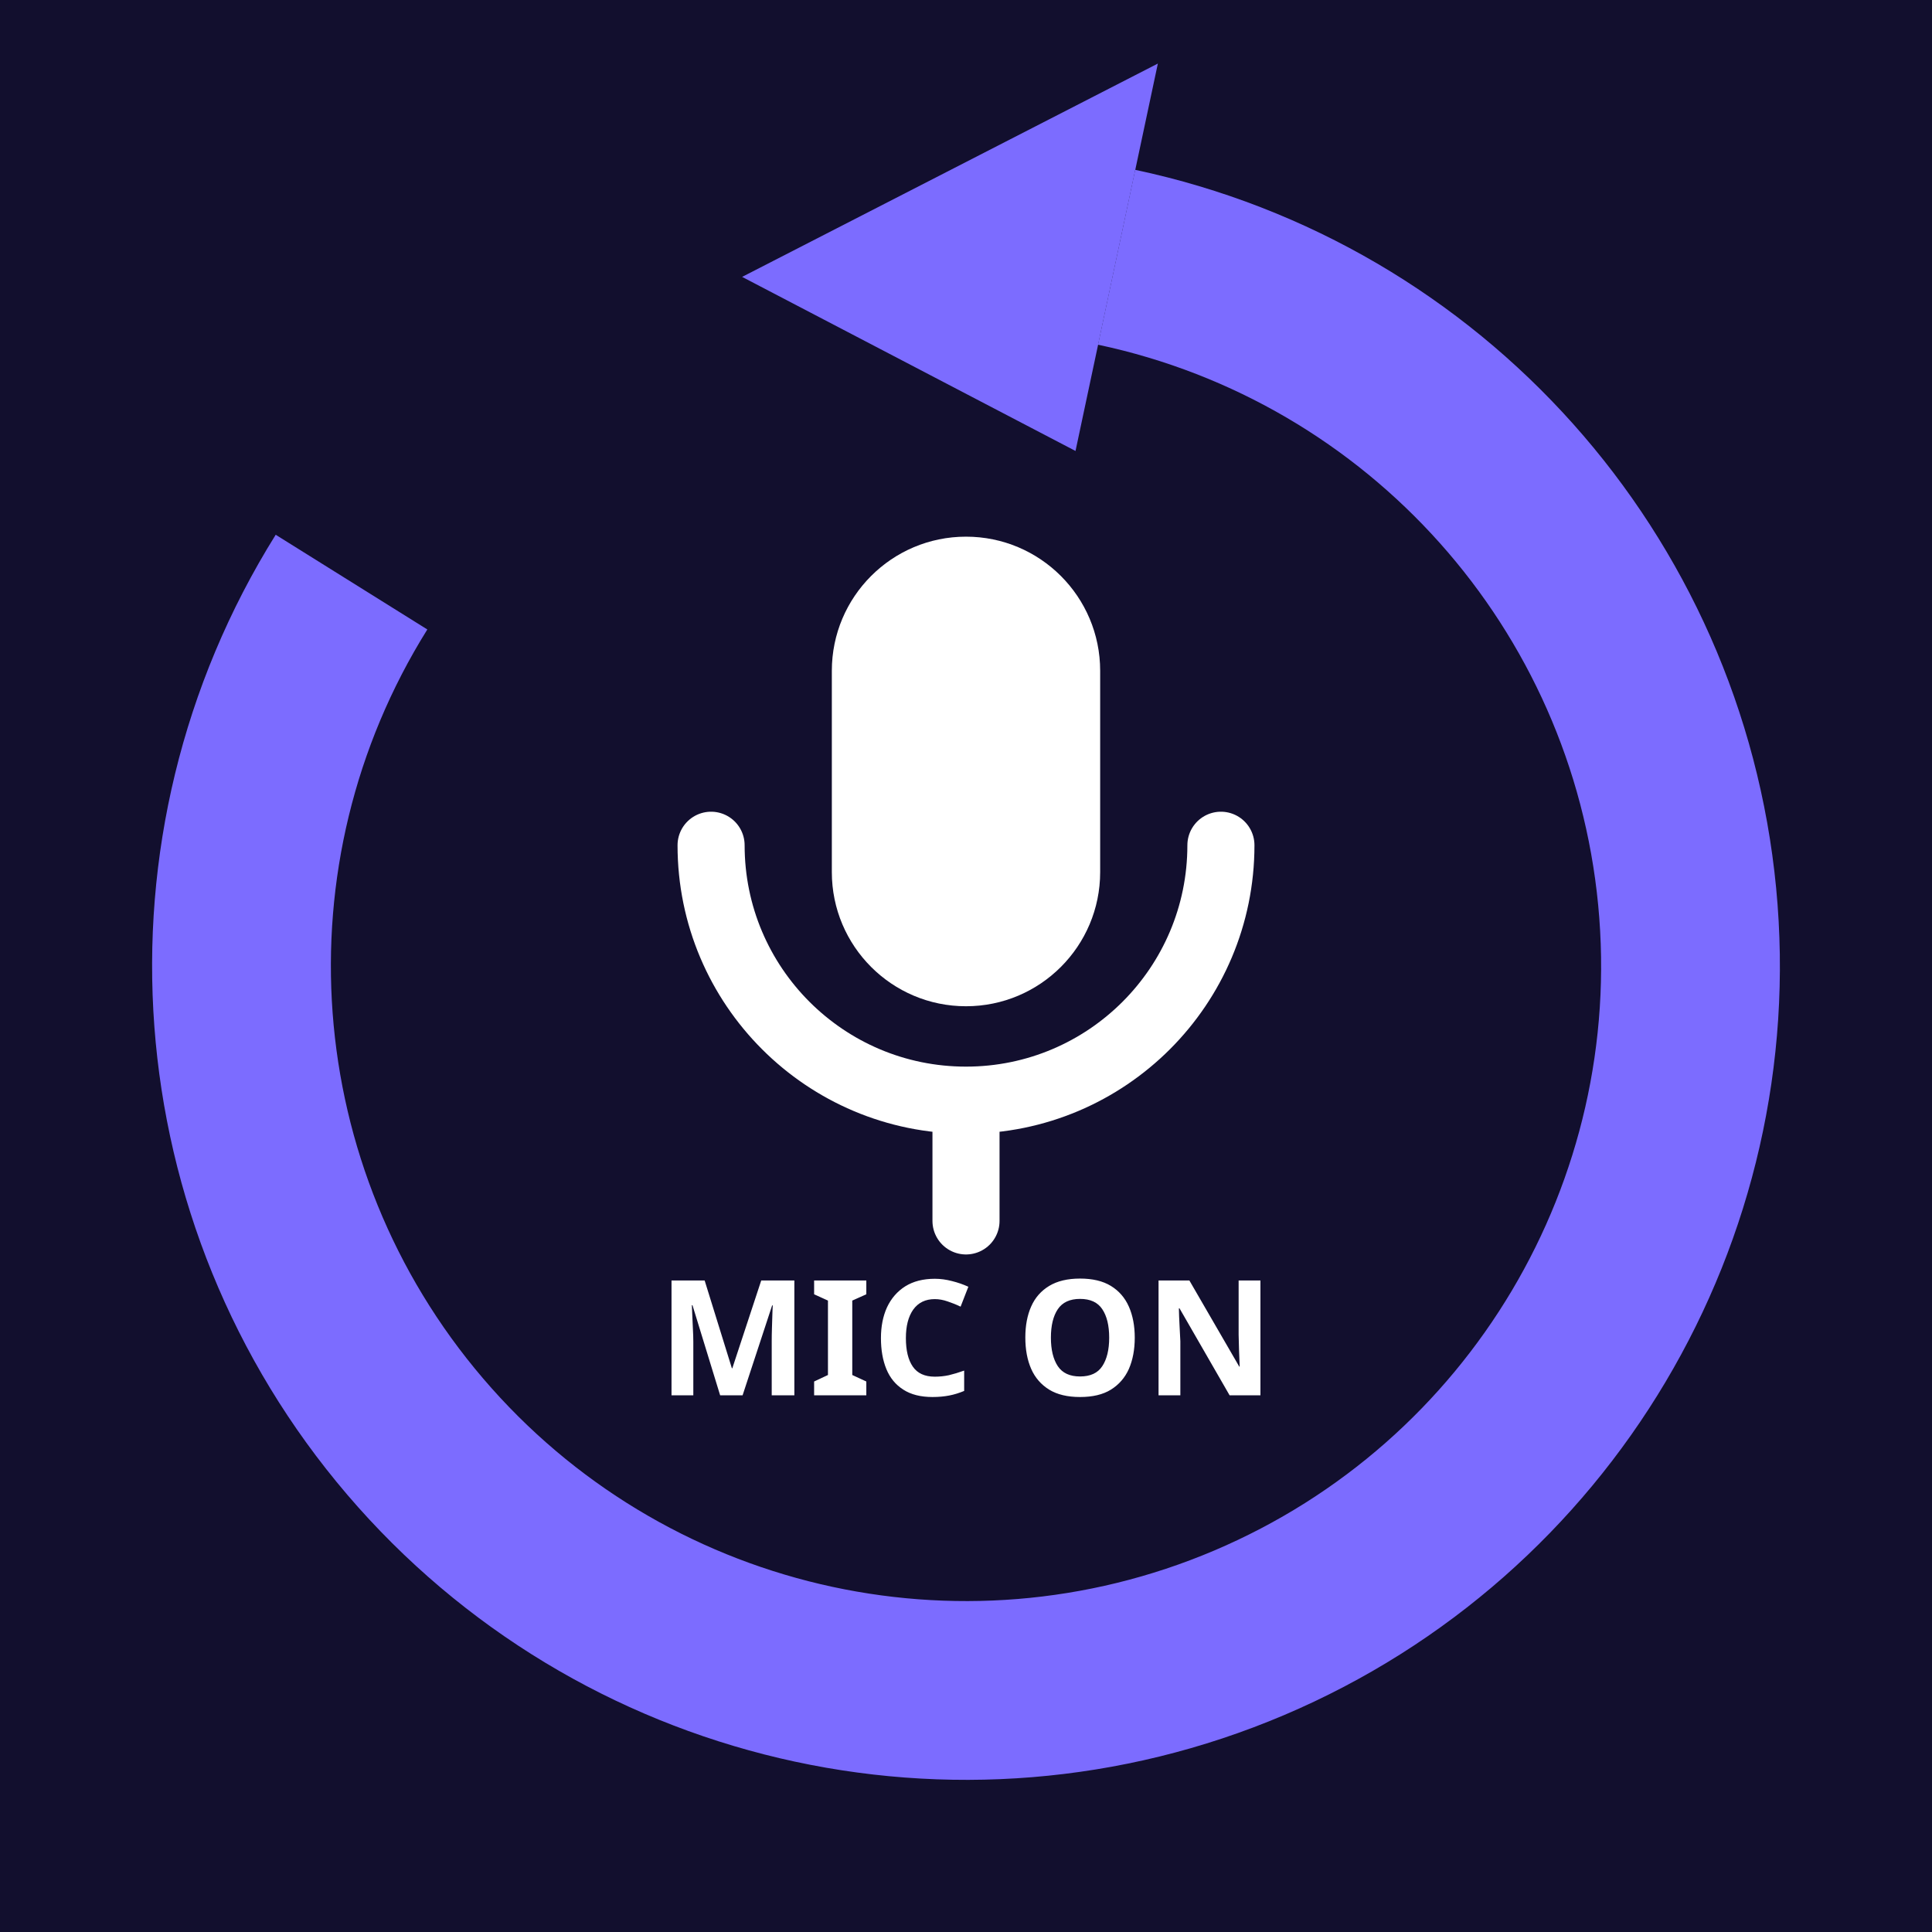
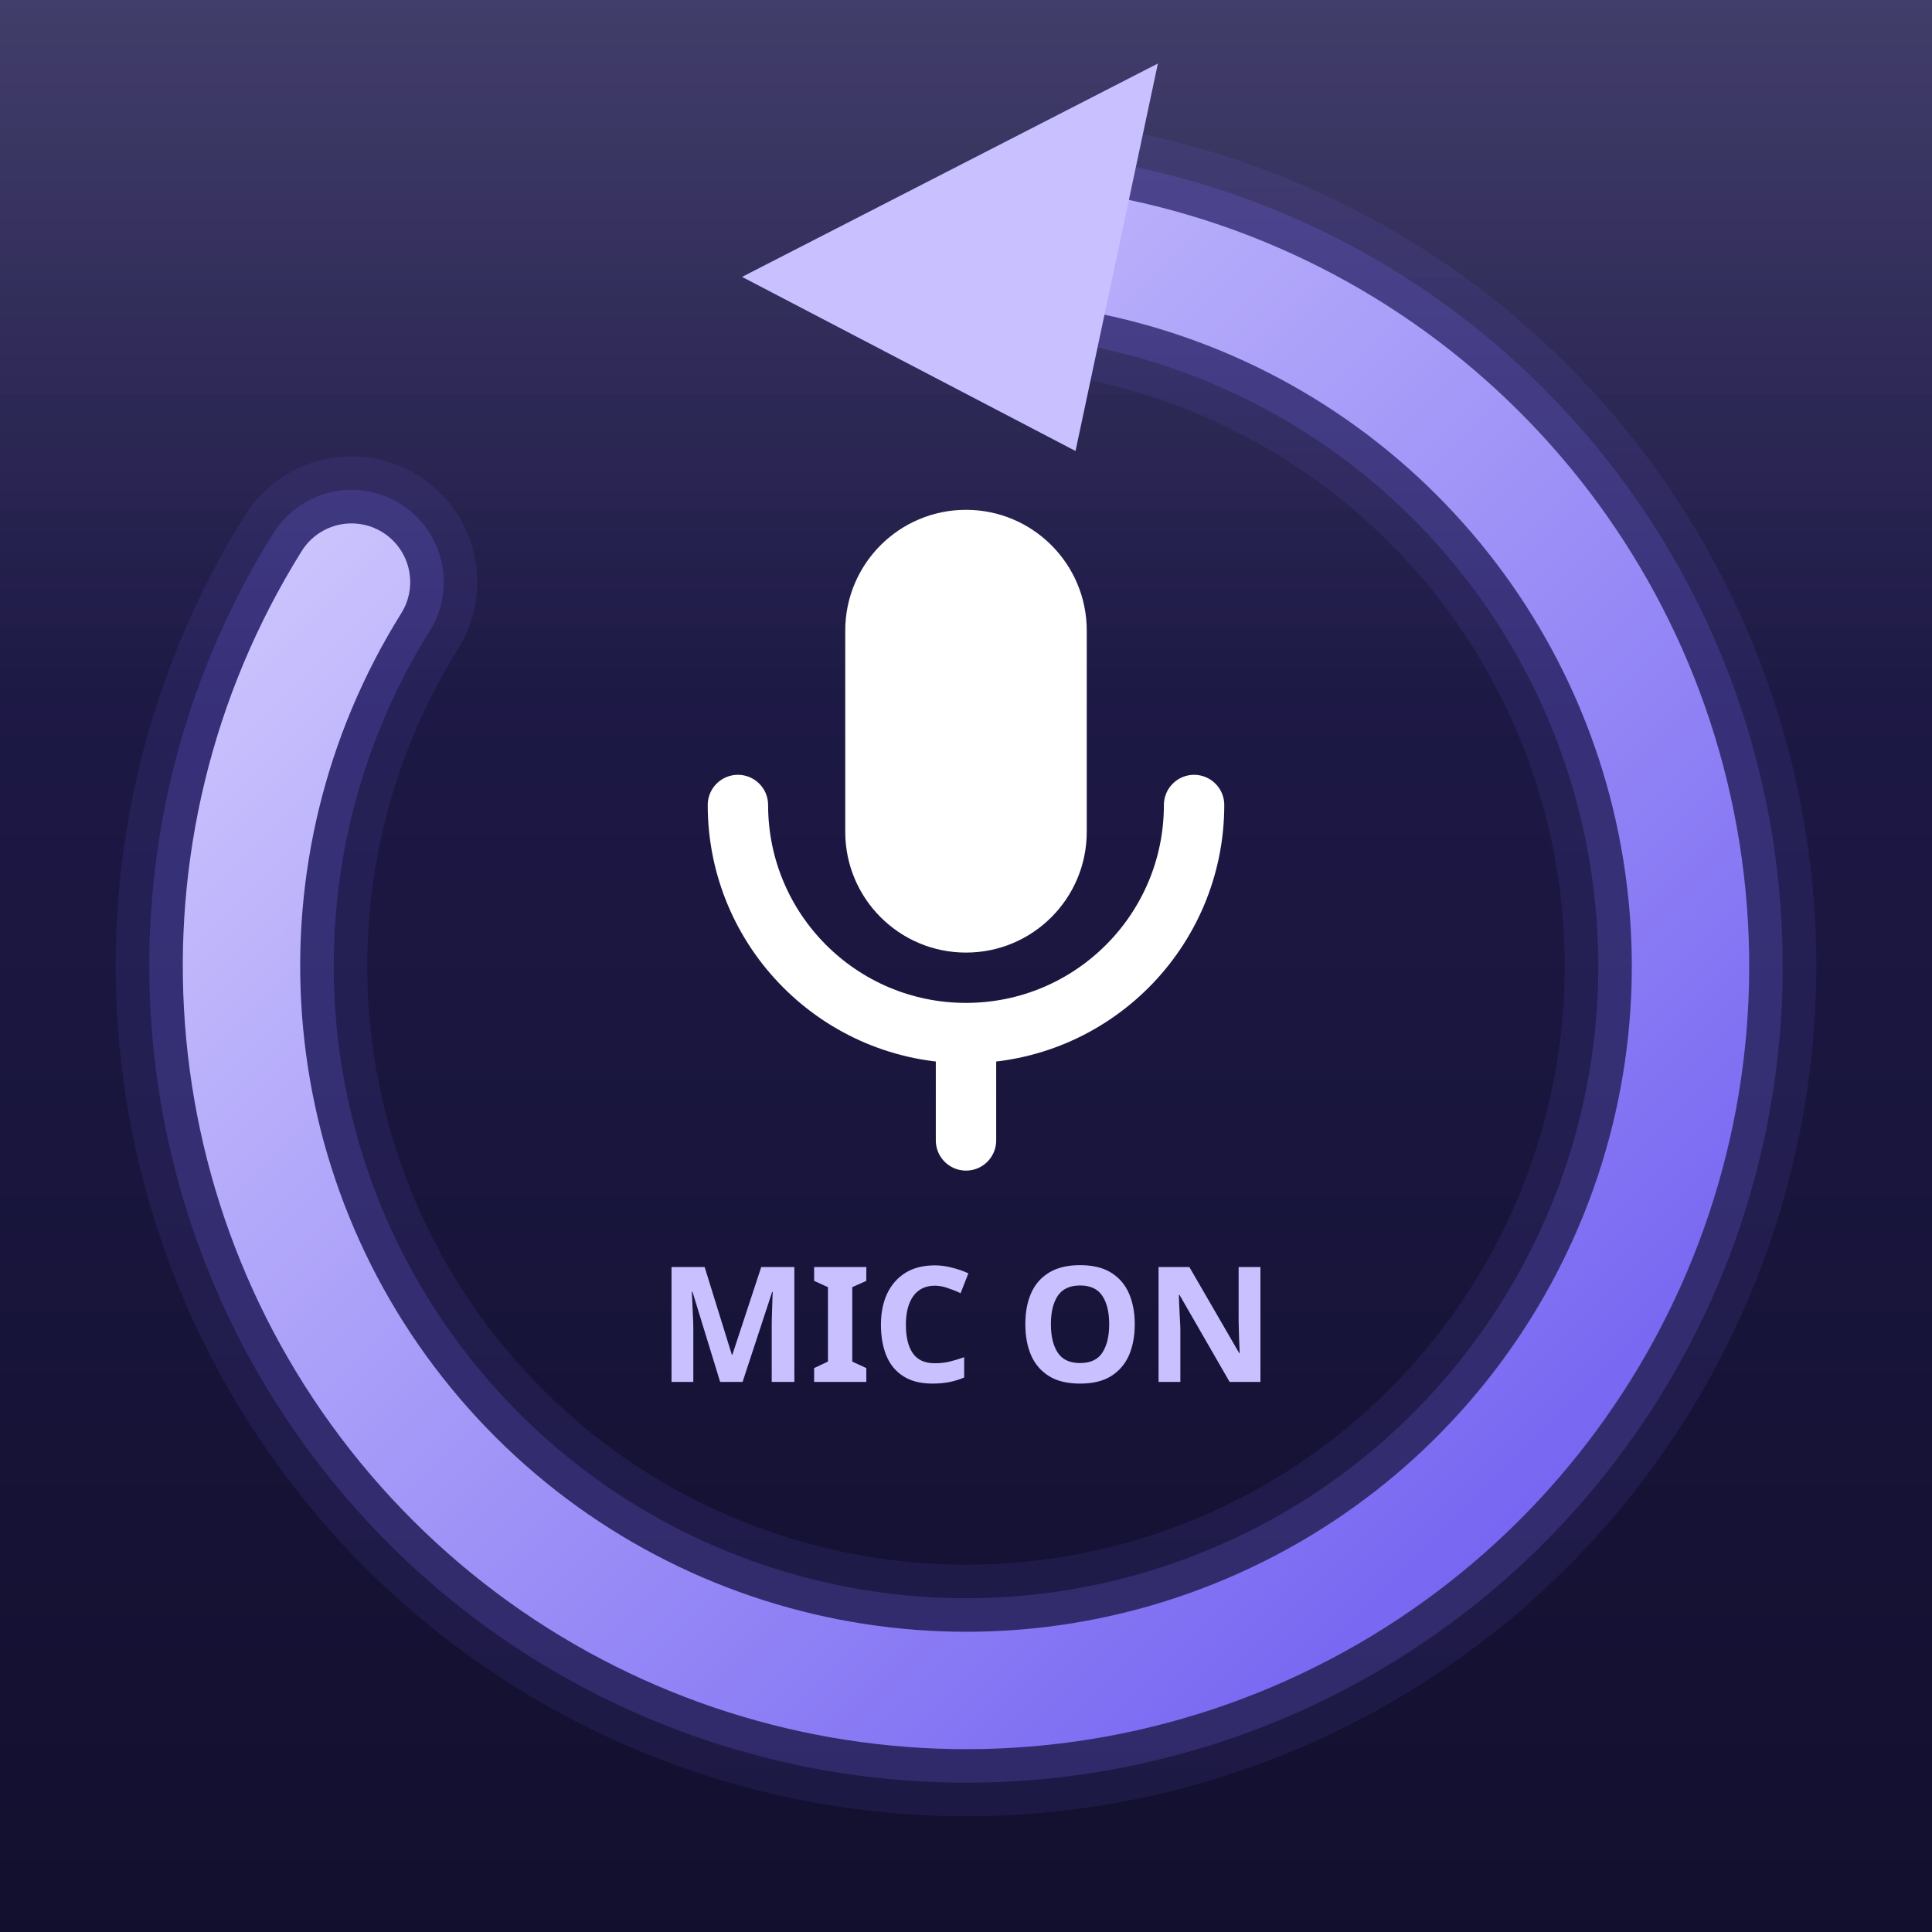
<svg xmlns="http://www.w3.org/2000/svg" width="144" height="144" viewBox="0 0 144 144">
-   <rect width="144" height="144" fill="#120f2e" />
-   <g transform="translate(-18 -18) scale(1.25)">
-     <path d="M80.98 29.74A43.2 43.2 0 1 1 35.36 49.11" fill="none" stroke="#7c6cff" stroke-width="10.66" />
-     <path d="M83.44 18.19L78.53 41.29L58.65 30.91Z" fill="#7c6cff" />
+   <defs>
+     <linearGradient id="back" x1="0" y1="0" x2="0" y2="1">
+       <stop offset="0" stop-color="#231e52" />
+       <stop offset="1" stop-color="#120f2e" />
+     </linearGradient>
+     <linearGradient id="sheen" x1="0" y1="0" x2="0" y2="1">
+       <stop offset="0" stop-color="#ffffff" stop-opacity=".14" />
+       <stop offset="1" stop-color="#ffffff" stop-opacity="0" />
+     </linearGradient>
+     <linearGradient id="lit" x1="0" y1="0" x2="1" y2="1">
+       <stop offset="0" stop-color="#d8d2ff" />
+       <stop offset="1" stop-color="#6a58f0" />
+     </linearGradient>
+   </defs>
+   <rect width="144" height="144" fill="url(#back)" />
+   <rect width="144" height="52" fill="url(#sheen)" />
+   <g opacity="0.1">
+     <g transform="translate(-18 -18) scale(1.25)">
+       <path d="M80.98 29.74A43.2 43.2 0 1 1 35.36 49.11" fill="none" stroke="#7c6cff" stroke-linecap="round" stroke-width="15" />
+       <path d="M83.44 18.19L78.53 41.29L58.65 30.91Z" fill="#7c6cff" />
+     </g>
  </g>
-   <rect x="62" y="40" width="20" height="35" rx="10" fill="#ffffff" />
-   <path d="M53 63a19 19 0 0 0 38 0M72 82v9" fill="none" stroke="#ffffff" stroke-width="5" stroke-linecap="round" />
-   <text x="72" y="104" text-anchor="middle" font-family="Segoe UI, sans-serif" font-weight="600" font-size="12" fill="#ffffff">MIC ON</text>
+   <g opacity="0.2">
+     <g transform="translate(-18 -18) scale(1.25)">
+       <path d="M80.98 29.74A43.2 43.2 0 1 1 35.36 49.11" fill="none" stroke="#7c6cff" stroke-linecap="round" stroke-width="11" />
+       <path d="M83.44 18.19L78.53 41.29L58.65 30.91Z" fill="#7c6cff" />
+     </g>
+   </g>
+   <g opacity="1">
+     <g transform="translate(-18 -18) scale(1.25)">
+       <path d="M80.98 29.74A43.2 43.2 0 1 1 35.36 49.11" fill="none" stroke="url(#lit)" stroke-linecap="round" stroke-width="7" />
+       <path d="M83.44 18.19L78.53 41.29L58.65 30.91Z" fill="#c9c1ff" />
+     </g>
+   </g>
+   <rect x="63" y="38" width="18" height="33" rx="9" fill="#ffffff" />
+   <path d="M55 60a17 17 0 0 0 34 0M72 77v8" fill="none" stroke="#ffffff" stroke-width="4.5" stroke-linecap="round" />
+   <text x="72" y="103" text-anchor="middle" font-family="Segoe UI, sans-serif" font-weight="600" font-size="12" fill="#c9c1ff" fill-opacity="1">MIC ON</text>
</svg>
